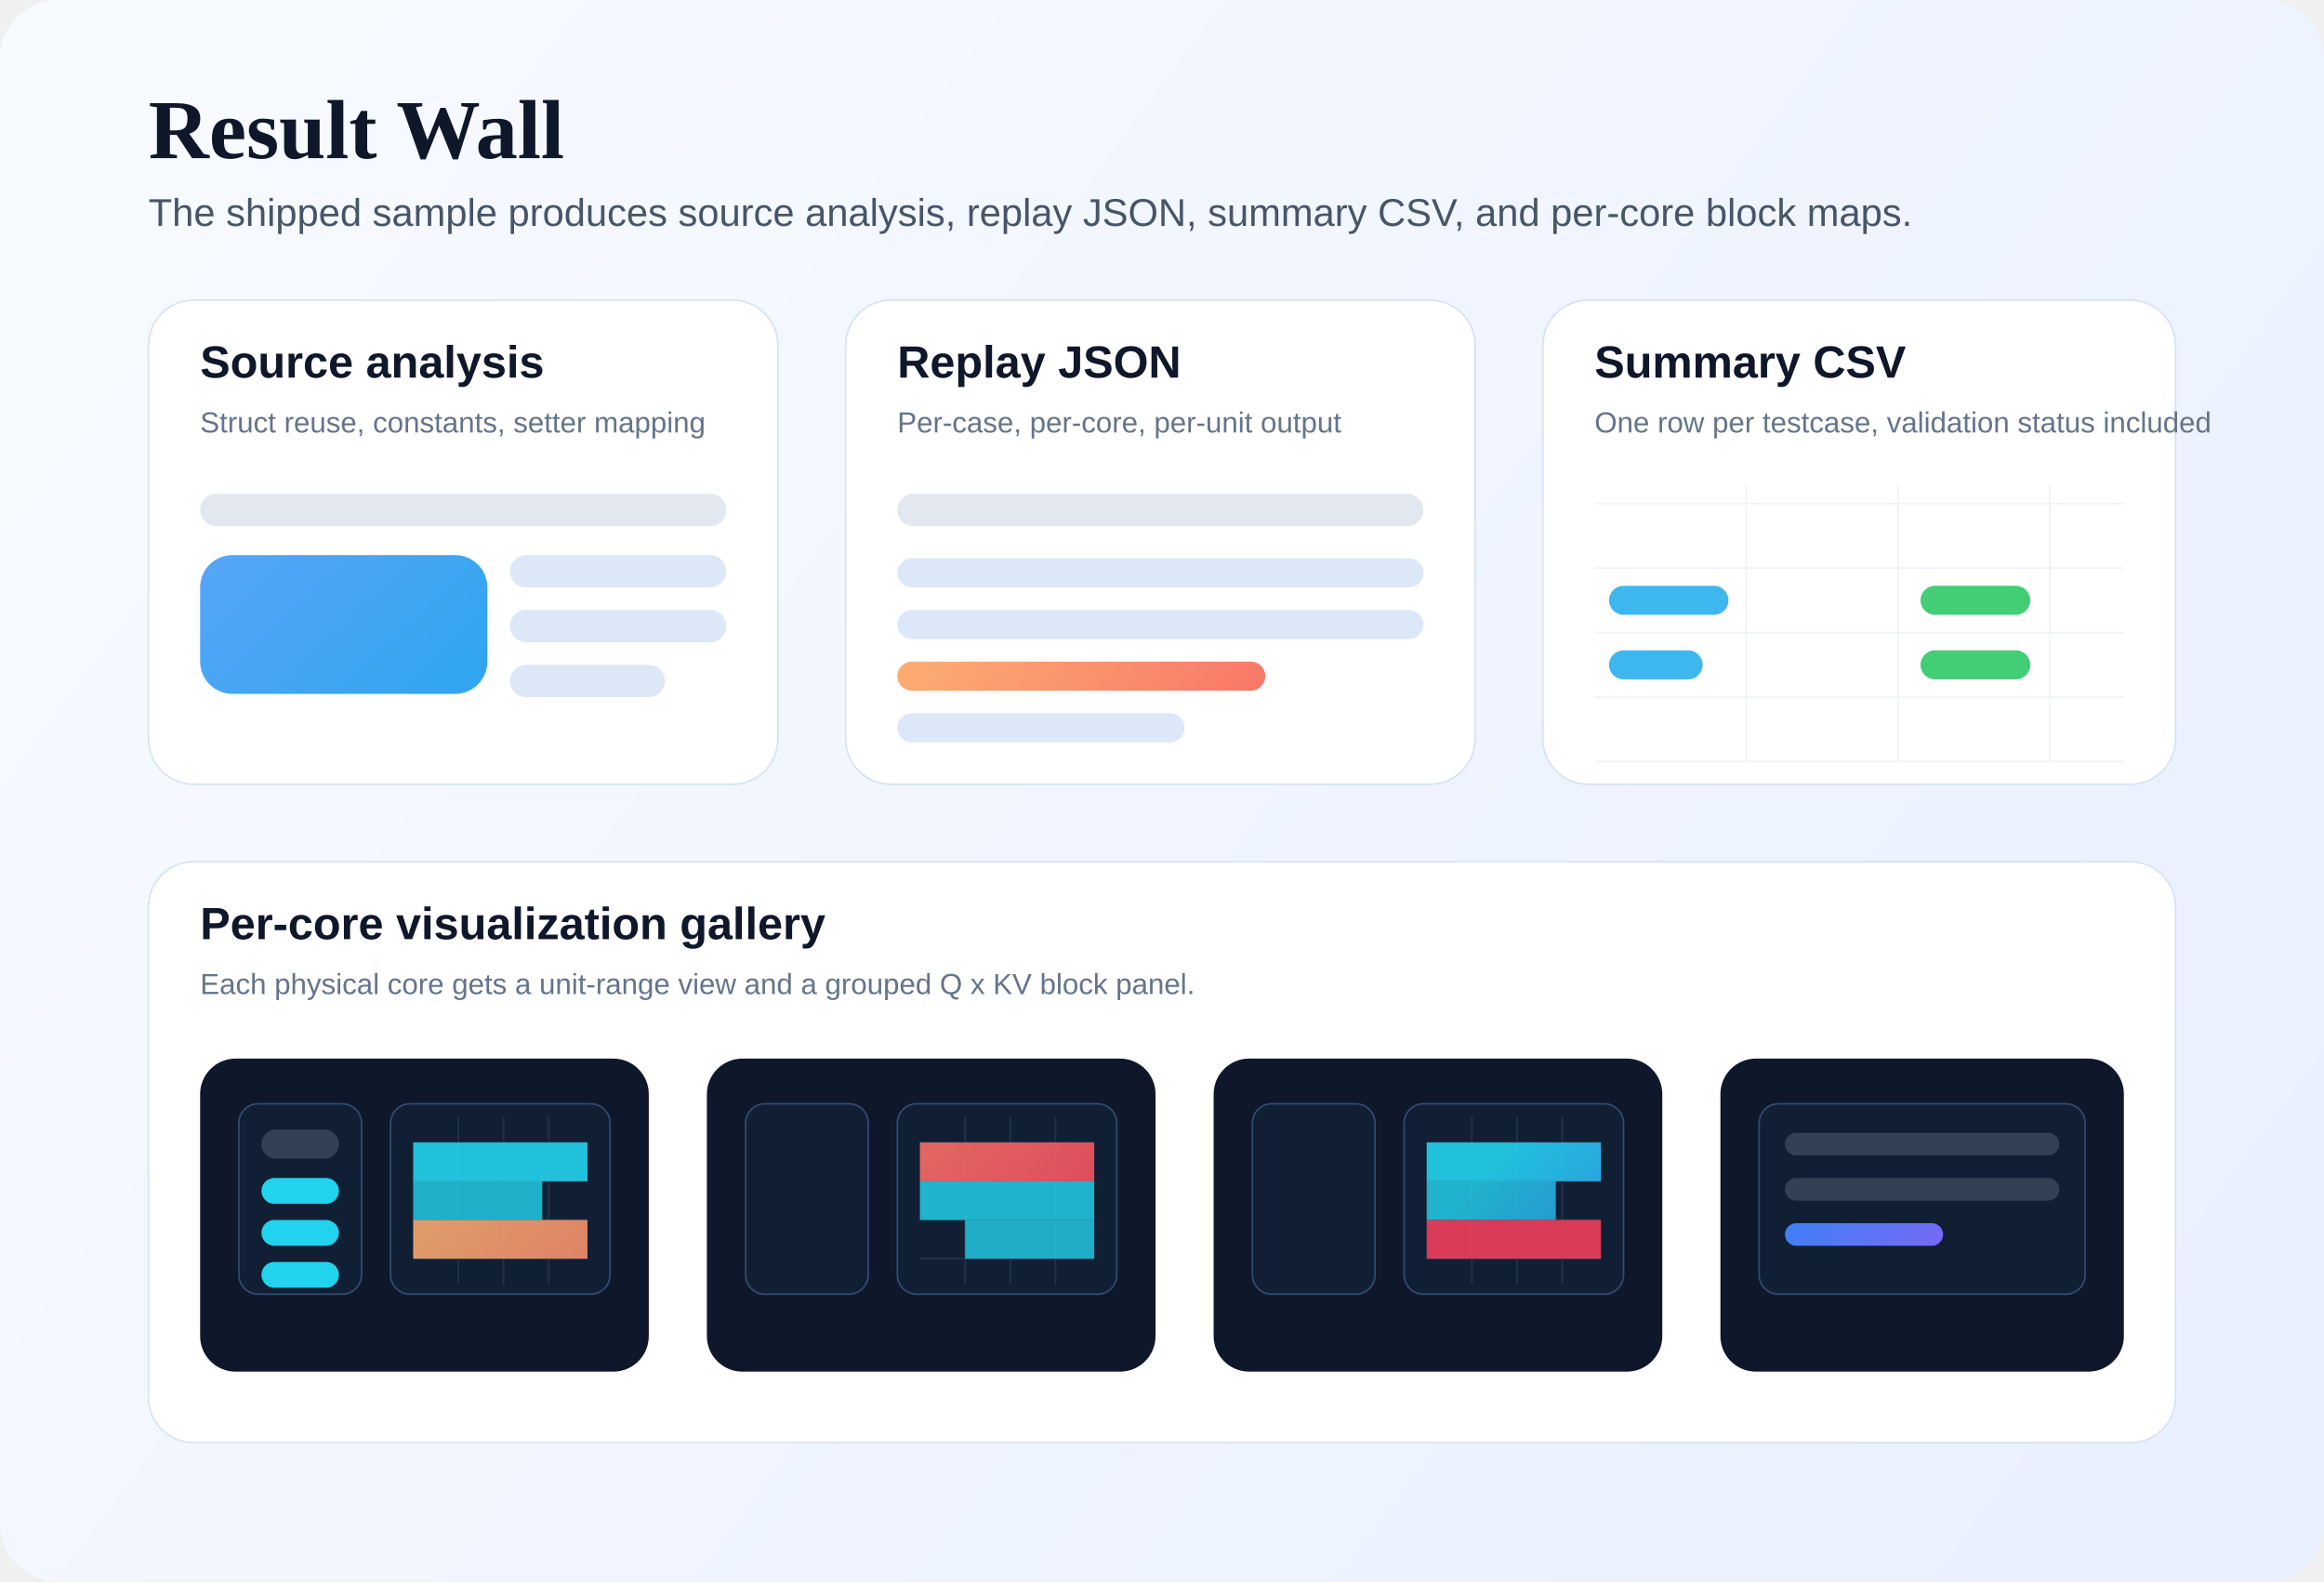
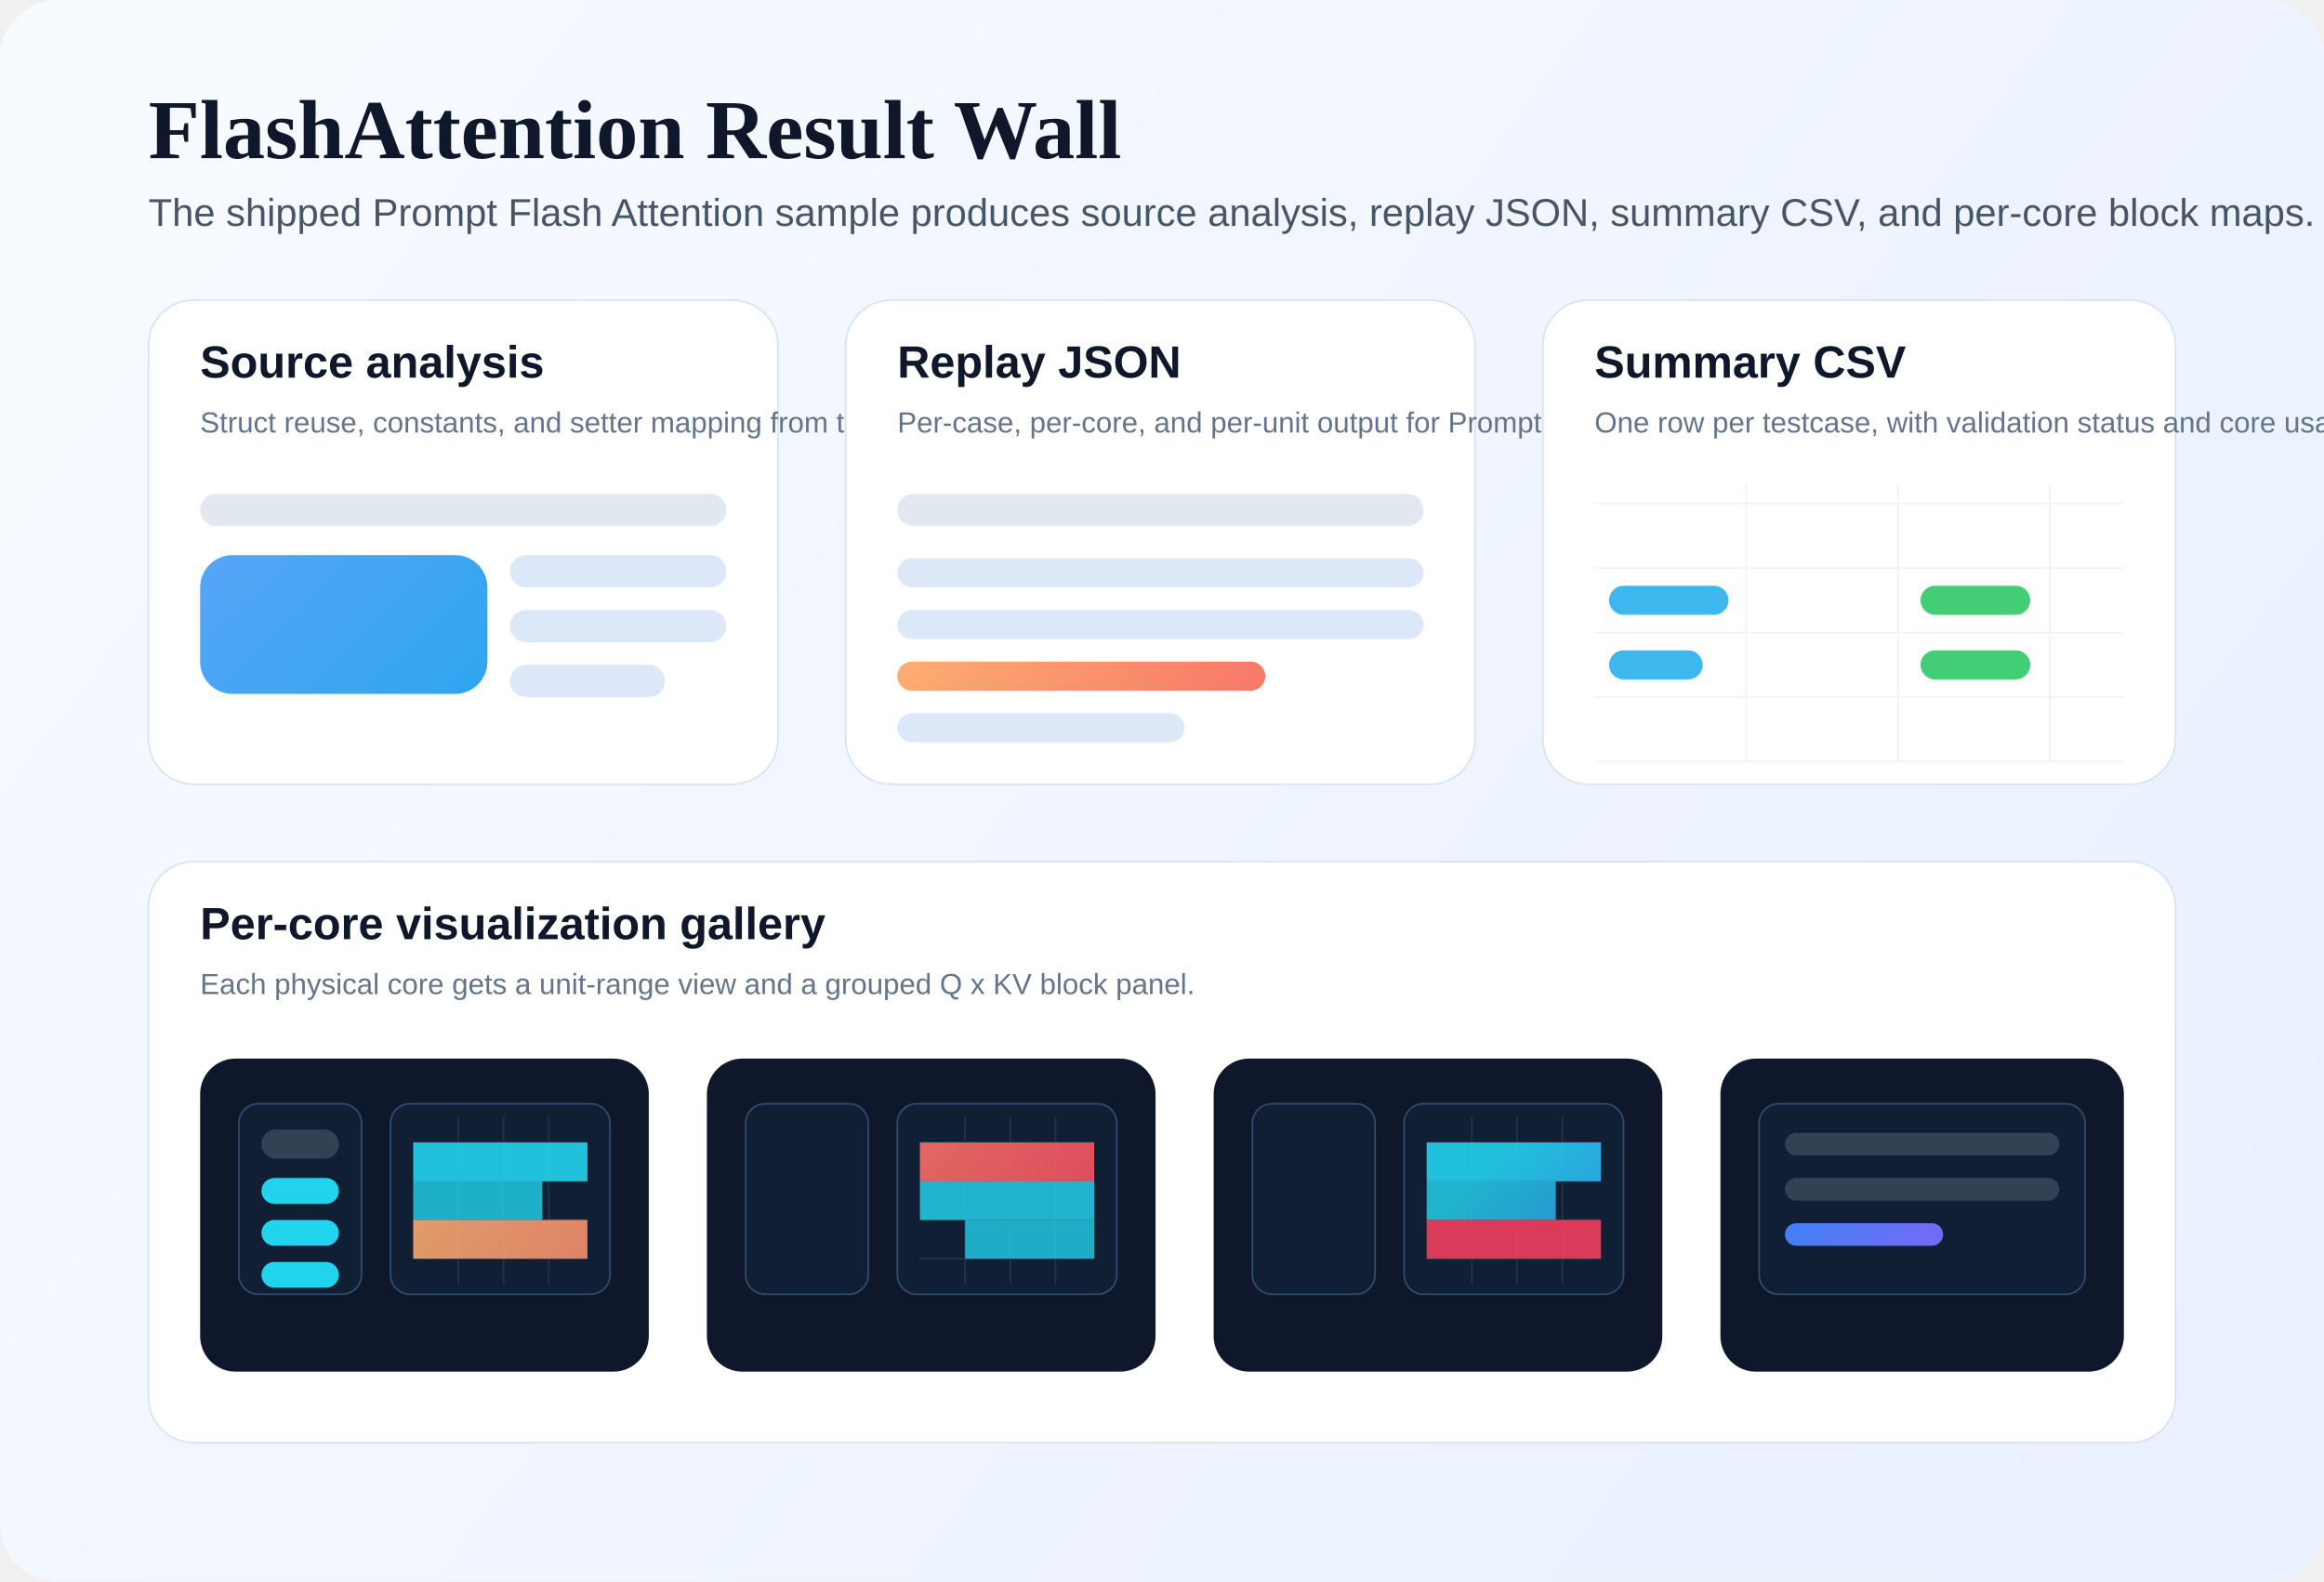
<svg xmlns="http://www.w3.org/2000/svg" width="1440" height="980" viewBox="0 0 1440 980" fill="none">
  <defs>
    <linearGradient id="bg" x1="121" y1="58" x2="1317" y2="942" gradientUnits="userSpaceOnUse">
      <stop stop-color="#F7FAFF" />
      <stop offset="1" stop-color="#E9F0FF" />
    </linearGradient>
    <linearGradient id="cool" x1="178" y1="235" x2="437" y2="501" gradientUnits="userSpaceOnUse">
      <stop stop-color="#60A5FA" />
      <stop offset="1" stop-color="#0EA5E9" />
    </linearGradient>
    <linearGradient id="warm" x1="665" y1="227" x2="971" y2="495" gradientUnits="userSpaceOnUse">
      <stop stop-color="#FDBA74" />
      <stop offset="1" stop-color="#F43F5E" />
    </linearGradient>
    <linearGradient id="mix" x1="1036" y1="604" x2="1256" y2="816" gradientUnits="userSpaceOnUse">
      <stop stop-color="#22D3EE" />
      <stop offset="0.5" stop-color="#3B82F6" />
      <stop offset="1" stop-color="#A855F7" />
    </linearGradient>
  </defs>
  <rect width="1440" height="980" rx="36" fill="url(#bg)" />
-   <text x="92" y="98" fill="#0F172A" font-family="Georgia, Times New Roman, serif" font-size="52" font-weight="700">Result Wall</text>
-   <text x="92" y="140" fill="#475569" font-family="Segoe UI, Arial, sans-serif" font-size="24">The shipped sample produces source analysis, replay JSON, summary CSV, and per-core block maps.</text>
+   <text x="92" y="98" fill="#0F172A" font-family="Georgia, Times New Roman, serif" font-size="52" font-weight="700">FlashAttention Result Wall</text>
+   <text x="92" y="140" fill="#475569" font-family="Segoe UI, Arial, sans-serif" font-size="24">The shipped Prompt Flash Attention sample produces source analysis, replay JSON, summary CSV, and per-core block maps.</text>
  <g>
    <rect x="92" y="186" width="390" height="300" rx="28" fill="#FFFFFF" stroke="#D7E2F2" />
    <text x="124" y="234" fill="#0F172A" font-family="Segoe UI, Arial, sans-serif" font-size="28" font-weight="700">Source analysis</text>
-     <text x="124" y="268" fill="#64748B" font-family="Segoe UI, Arial, sans-serif" font-size="18">Struct reuse, constants, setter mapping</text>
+     <text x="124" y="268" fill="#64748B" font-family="Segoe UI, Arial, sans-serif" font-size="18">Struct reuse, constants, and setter mapping from the FPA fixture</text>
    <rect x="124" y="306" width="326" height="20" rx="10" fill="#E2E8F0" />
    <rect x="124" y="344" width="178" height="86" rx="20" fill="url(#cool)" />
    <rect x="316" y="344" width="134" height="20" rx="10" fill="#DCE7F8" />
    <rect x="316" y="378" width="134" height="20" rx="10" fill="#DCE7F8" />
    <rect x="316" y="412" width="96" height="20" rx="10" fill="#DCE7F8" />
  </g>
  <g>
    <rect x="524" y="186" width="390" height="300" rx="28" fill="#FFFFFF" stroke="#D7E2F2" />
    <text x="556" y="234" fill="#0F172A" font-family="Segoe UI, Arial, sans-serif" font-size="28" font-weight="700">Replay JSON</text>
-     <text x="556" y="268" fill="#64748B" font-family="Segoe UI, Arial, sans-serif" font-size="18">Per-case, per-core, per-unit output</text>
+     <text x="556" y="268" fill="#64748B" font-family="Segoe UI, Arial, sans-serif" font-size="18">Per-case, per-core, and per-unit output for Prompt Flash Attention</text>
    <rect x="556" y="306" width="326" height="20" rx="10" fill="#E2E8F0" />
    <rect x="556" y="346" width="326" height="18" rx="9" fill="#DCE7F8" />
    <rect x="556" y="378" width="326" height="18" rx="9" fill="#DCE7F8" />
    <rect x="556" y="410" width="228" height="18" rx="9" fill="url(#warm)" />
    <rect x="556" y="442" width="178" height="18" rx="9" fill="#DCE7F8" />
  </g>
  <g>
    <rect x="956" y="186" width="392" height="300" rx="28" fill="#FFFFFF" stroke="#D7E2F2" />
    <text x="988" y="234" fill="#0F172A" font-family="Segoe UI, Arial, sans-serif" font-size="28" font-weight="700">Summary CSV</text>
-     <text x="988" y="268" fill="#64748B" font-family="Segoe UI, Arial, sans-serif" font-size="18">One row per testcase, validation status included</text>
+     <text x="988" y="268" fill="#64748B" font-family="Segoe UI, Arial, sans-serif" font-size="18">One row per testcase, with validation status and core usage</text>
    <g opacity="0.22" stroke="#B6C6DB">
      <path d="M988 312H1316" />
      <path d="M988 352H1316" />
      <path d="M988 392H1316" />
      <path d="M988 432H1316" />
      <path d="M988 472H1316" />
      <path d="M1082 300V472" />
      <path d="M1176 300V472" />
      <path d="M1270 300V472" />
    </g>
    <rect x="997" y="363" width="74" height="18" rx="9" fill="#0EA5E9" fill-opacity="0.8" />
    <rect x="1190" y="363" width="68" height="18" rx="9" fill="#22C55E" fill-opacity="0.85" />
    <rect x="997" y="403" width="58" height="18" rx="9" fill="#0EA5E9" fill-opacity="0.8" />
    <rect x="1190" y="403" width="68" height="18" rx="9" fill="#22C55E" fill-opacity="0.85" />
  </g>
  <g>
    <rect x="92" y="534" width="1256" height="360" rx="28" fill="#FFFFFF" stroke="#D7E2F2" />
    <text x="124" y="582" fill="#0F172A" font-family="Segoe UI, Arial, sans-serif" font-size="28" font-weight="700">Per-core visualization gallery</text>
    <text x="124" y="616" fill="#64748B" font-family="Segoe UI, Arial, sans-serif" font-size="18">Each physical core gets a unit-range view and a grouped Q x KV block panel.</text>
    <rect x="124" y="656" width="278" height="194" rx="22" fill="#0F172A" />
    <rect x="438" y="656" width="278" height="194" rx="22" fill="#0F172A" />
    <rect x="752" y="656" width="278" height="194" rx="22" fill="#0F172A" />
    <rect x="1066" y="656" width="250" height="194" rx="22" fill="#0F172A" />
    <rect x="148" y="684" width="76" height="118" rx="12" fill="#111F35" stroke="#314C70" />
    <rect x="242" y="684" width="136" height="118" rx="12" fill="#111F35" stroke="#314C70" />
    <rect x="462" y="684" width="76" height="118" rx="12" fill="#111F35" stroke="#314C70" />
    <rect x="556" y="684" width="136" height="118" rx="12" fill="#111F35" stroke="#314C70" />
    <rect x="776" y="684" width="76" height="118" rx="12" fill="#111F35" stroke="#314C70" />
    <rect x="870" y="684" width="136" height="118" rx="12" fill="#111F35" stroke="#314C70" />
    <rect x="1090" y="684" width="202" height="118" rx="12" fill="#111F35" stroke="#314C70" />
    <rect x="162" y="700" width="48" height="18" rx="9" fill="#334155" />
    <rect x="162" y="730" width="48" height="16" rx="8" fill="url(#mix)" />
    <rect x="162" y="756" width="48" height="16" rx="8" fill="url(#mix)" />
    <rect x="162" y="782" width="48" height="16" rx="8" fill="url(#mix)" />
    <g opacity="0.2" stroke="#6381A7">
      <path d="M256 708H364" />
      <path d="M256 732H364" />
      <path d="M256 756H364" />
      <path d="M256 780H364" />
      <path d="M284 692V796" />
      <path d="M312 692V796" />
      <path d="M340 692V796" />
      <path d="M570 708H678" />
      <path d="M570 732H678" />
      <path d="M570 756H678" />
      <path d="M570 780H678" />
      <path d="M598 692V796" />
      <path d="M626 692V796" />
      <path d="M654 692V796" />
      <path d="M884 708H992" />
      <path d="M884 732H992" />
      <path d="M884 756H992" />
      <path d="M884 780H992" />
      <path d="M912 692V796" />
      <path d="M940 692V796" />
      <path d="M968 692V796" />
    </g>
    <rect x="256" y="708" width="108" height="24" fill="url(#mix)" fill-opacity="0.9" />
    <rect x="256" y="732" width="80" height="24" fill="url(#mix)" fill-opacity="0.8" />
    <rect x="256" y="756" width="108" height="24" fill="url(#warm)" fill-opacity="0.88" />
    <rect x="570" y="708" width="108" height="24" fill="url(#warm)" fill-opacity="0.9" />
    <rect x="570" y="732" width="108" height="24" fill="url(#mix)" fill-opacity="0.82" />
    <rect x="598" y="756" width="80" height="24" fill="url(#mix)" fill-opacity="0.78" />
    <rect x="884" y="708" width="108" height="24" fill="url(#mix)" fill-opacity="0.9" />
    <rect x="884" y="732" width="80" height="24" fill="url(#mix)" fill-opacity="0.82" />
    <rect x="884" y="756" width="108" height="24" fill="url(#warm)" fill-opacity="0.88" />
    <rect x="1106" y="702" width="170" height="14" rx="7" fill="#334155" />
    <rect x="1106" y="730" width="170" height="14" rx="7" fill="#334155" />
    <rect x="1106" y="758" width="98" height="14" rx="7" fill="url(#mix)" />
  </g>
</svg>
